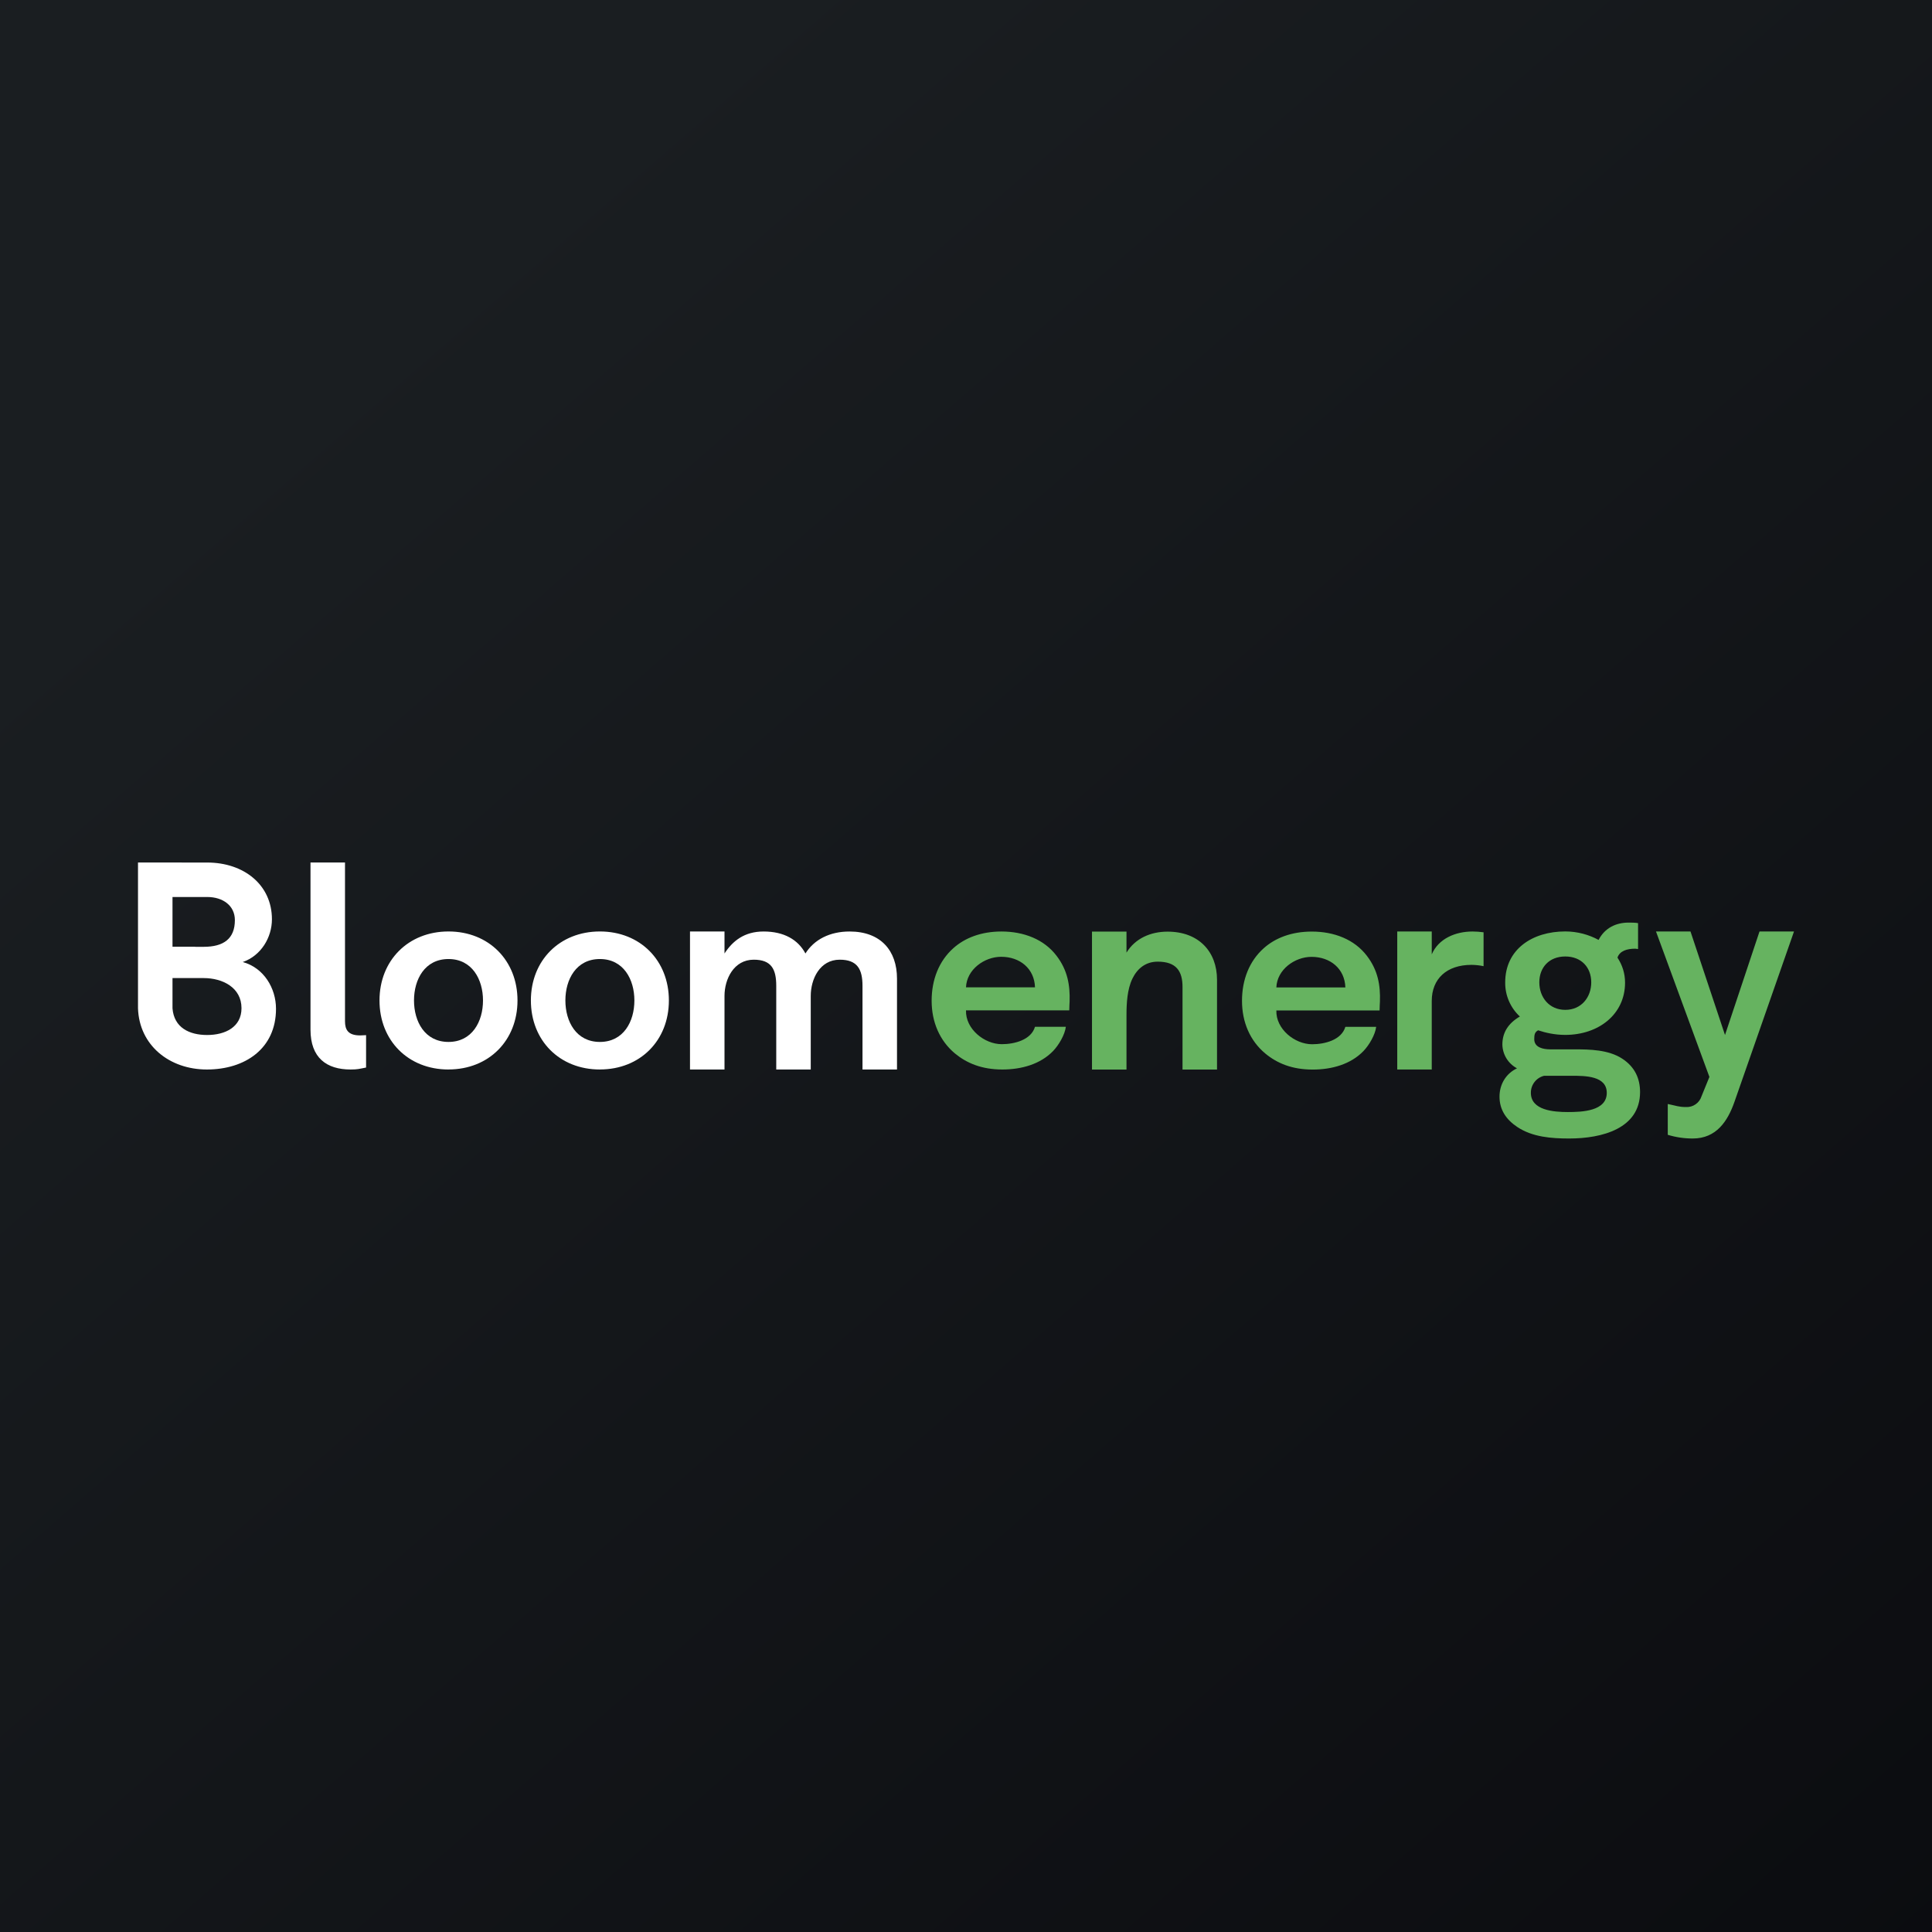
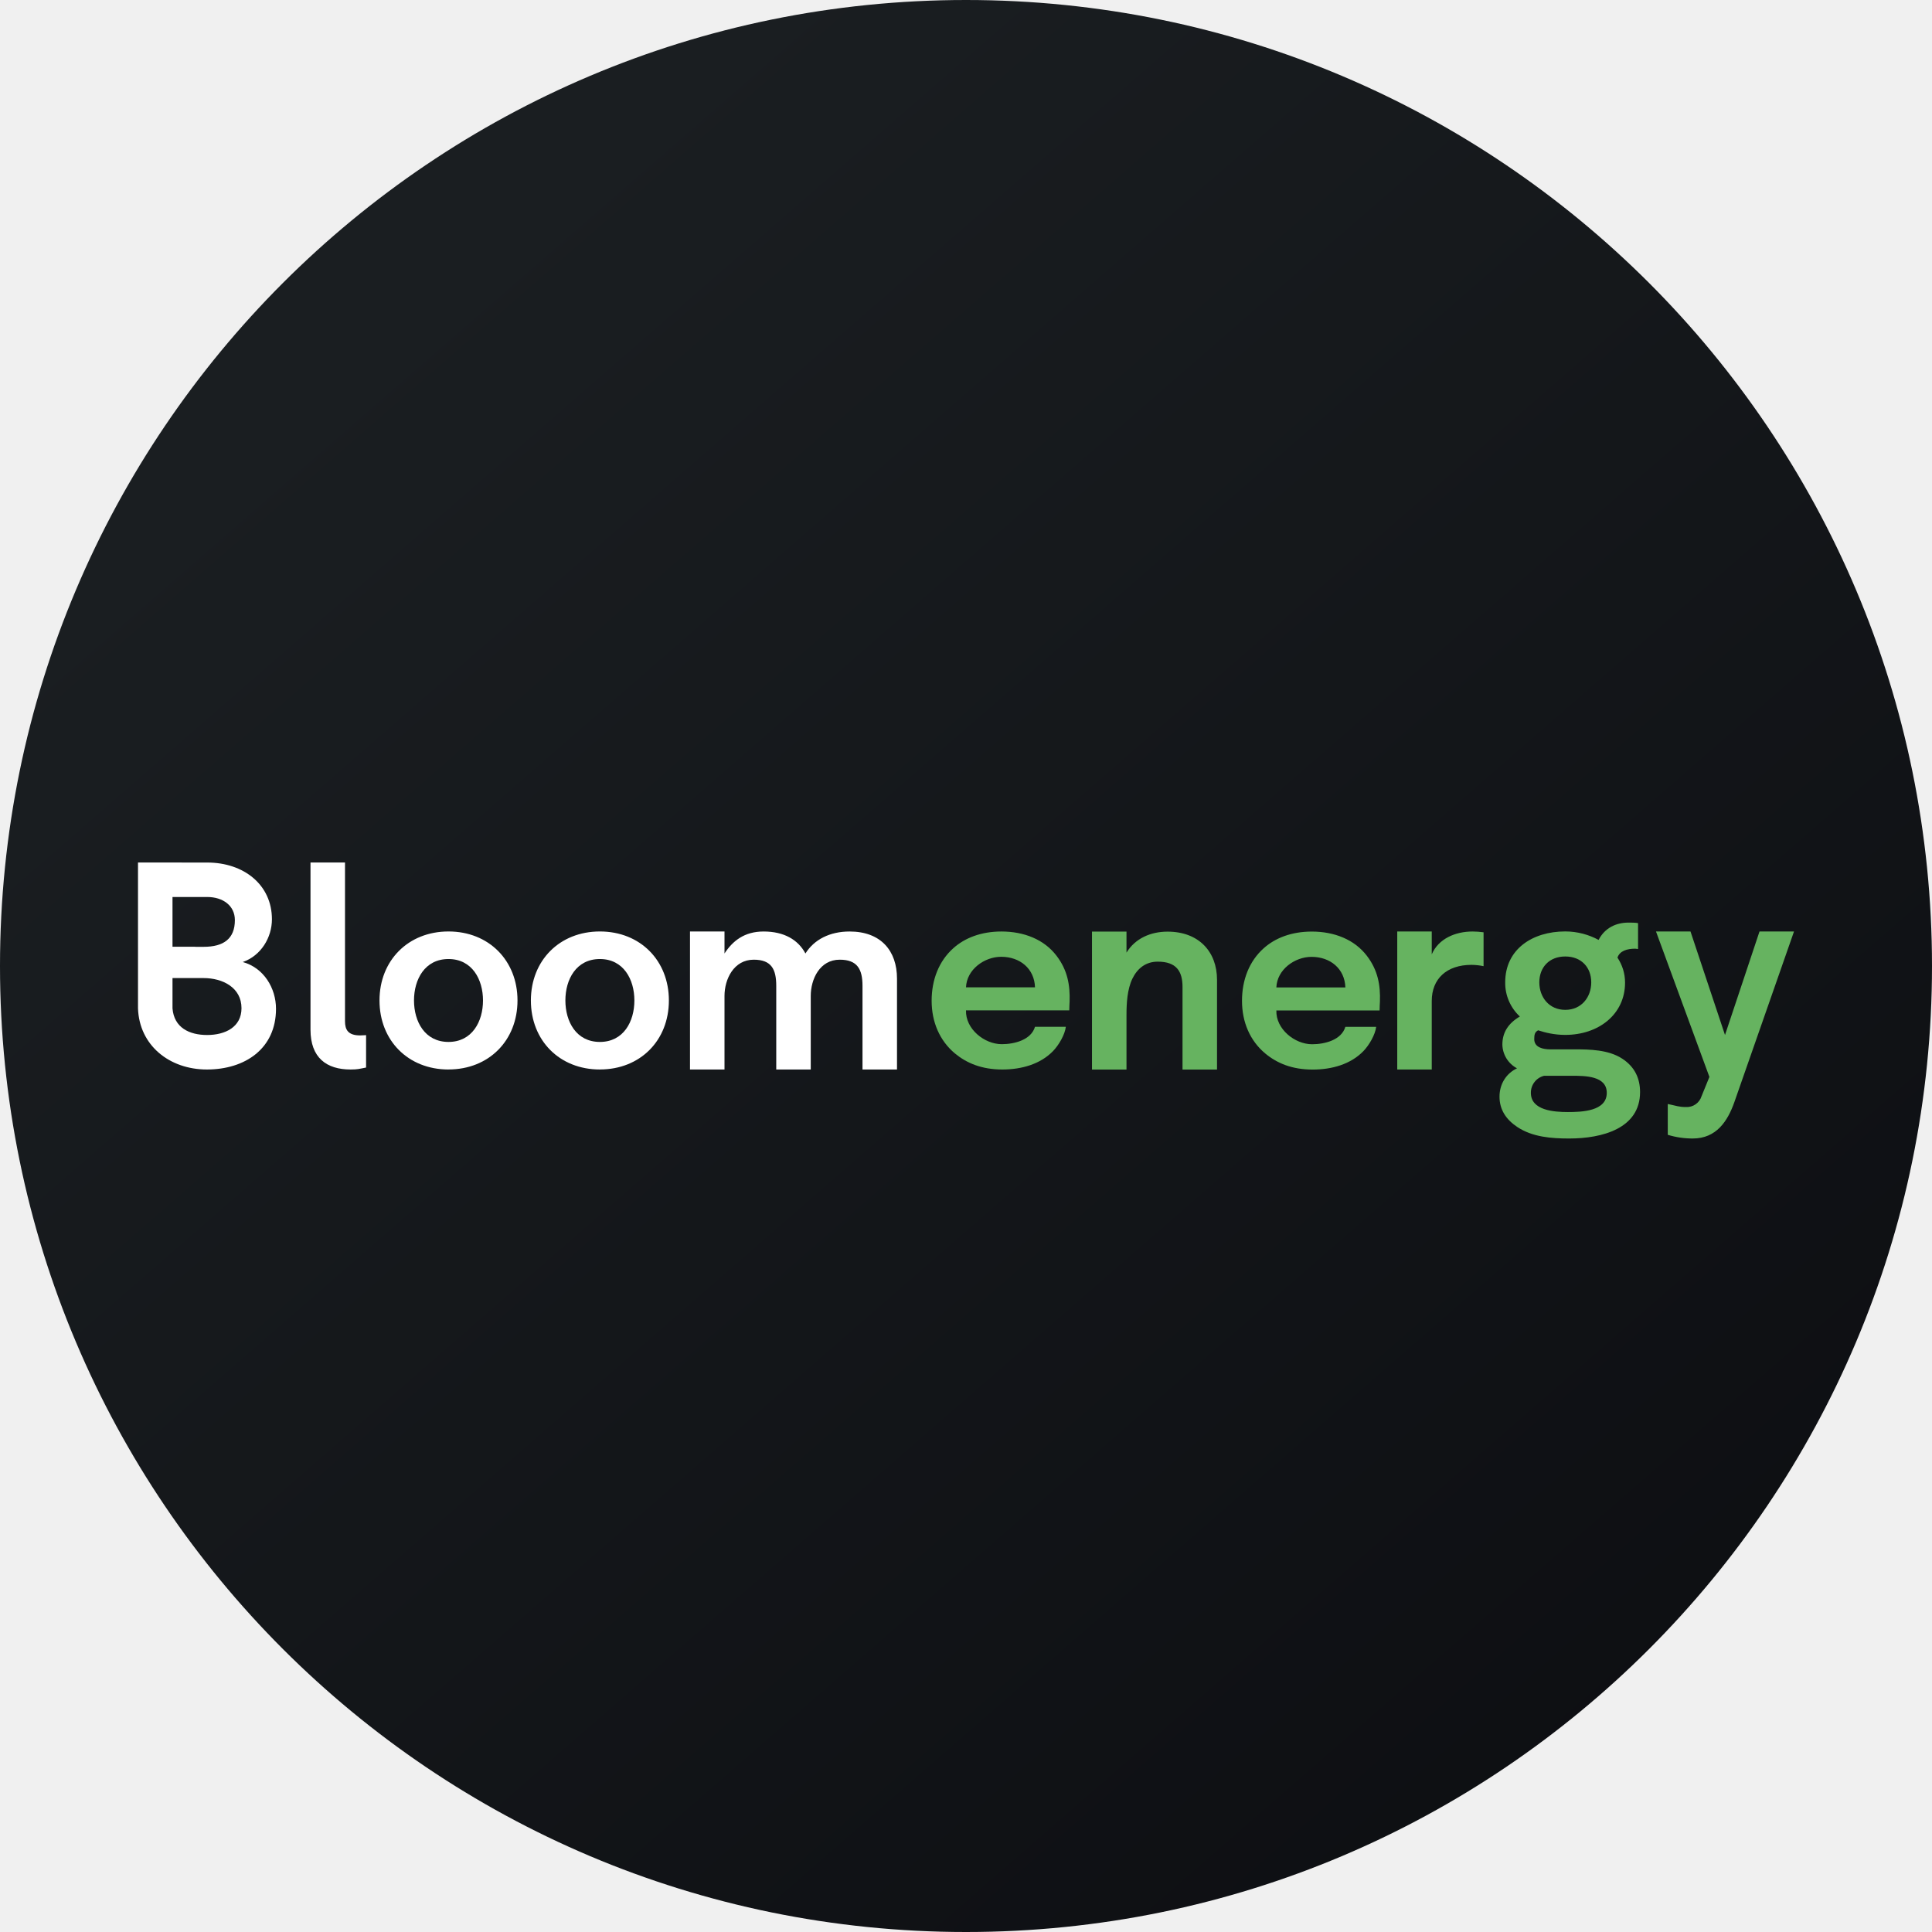
<svg xmlns="http://www.w3.org/2000/svg" width="56" height="56">
-   <path fill="url(#paint0_linear)" d="M0 0h56v56H0z" />
-   <path d="M10.162 31C9.467 31 9 30.662 9 29.846V25h1v4.6c0 .247.088.412.44.412.09 0 .113-.008.171-.008v.939c-.204.04-.245.057-.45.057zM13 27.798c-.686 0-1 .59-1 1.2 0 .612.313 1.203 1 1.203.685 0 1-.591 1-1.202 0-.61-.316-1.201-1-1.201zM13 31c-1.172 0-2-.843-2-2.001 0-1.157.83-2 2-2s2 .843 2 2c0 1.158-.829 2-2 2zM17.388 27.798c-.686 0-1 .59-1 1.2 0 .612.313 1.203 1 1.203.686 0 1-.591 1-1.202 0-.61-.315-1.201-1-1.201zm0 3.202c-1.172 0-2-.843-2-2.001 0-1.157.83-2 2-2s2 .843 2 2c0 1.158-.829 2-2 2zM25 31v-2.424c0-.481-.148-.759-.66-.759-.578 0-.84.563-.84 1.05V31h-1v-2.424c0-.481-.139-.759-.652-.759-.578 0-.848.563-.848 1.05V31h-1v-4h1v.637c.235-.36.571-.637 1.134-.637.594 0 1 .24 1.212.637.253-.405.708-.637 1.28-.637.902 0 1.374.554 1.374 1.366V31h-1z" fill="#fff" />
-   <path d="M29.02 27.733c-.485 0-1 .366-1.02.886h2c-.017-.547-.44-.886-.98-.886zm1.973 1.553H28c-.018.537.53.98 1.037.98.366 0 .85-.122.963-.504h.894c-.027.227-.203.529-.37.703-.37.382-.916.535-1.47.535-.598 0-1.034-.183-1.378-.468-.436-.366-.672-.903-.672-1.525 0-.608.21-1.15.63-1.524.327-.293.798-.483 1.394-.483.647 0 1.235.227 1.596.703.32.418.394.85.379 1.326 0 0-.01.176-.01.257zM38.016 27.735c-.486 0-1 .367-1.02.886h2c-.018-.547-.441-.886-.98-.886zm1.972 1.553h-2.992c-.018.537.53.98 1.036.98.366 0 .85-.122.964-.504h.893c-.027.227-.202.529-.37.703-.37.382-.915.535-1.47.535-.597 0-1.033-.182-1.377-.468-.437-.366-.672-.903-.672-1.525 0-.608.21-1.15.63-1.524.327-.293.798-.483 1.394-.483.646 0 1.234.227 1.596.703.32.418.394.85.378 1.326 0 0-.01.176-.01.257zM34.276 31.002v-2.394c0-.456-.178-.734-.719-.734-.36 0-.597.21-.735.495-.148.307-.17.712-.17 1.044v1.589h-1v-4h1v.61c.253-.413.7-.608 1.191-.608.908 0 1.433.585 1.433 1.395v2.603h-1zM42.651 27.967c-.72 0-1.151.407-1.151 1.045V31h-1v-4h1v.662c.196-.455.685-.662 1.185-.662.105 0 .21.009.317.023v.982a1.825 1.825 0 00-.35-.038zM45.37 27.724c-.466 0-.752.317-.752.75s.286.797.752.797c.467 0 .753-.364.753-.797 0-.433-.286-.75-.753-.75zm.189 3.458h-.802a.504.504 0 00-.384.495c0 .51.67.556 1.072.556.408 0 1.128-.023 1.128-.556 0-.495-.63-.495-1.014-.495zM45.485 33c-.516 0-1.063-.04-1.505-.333-.326-.217-.516-.503-.516-.881 0-.35.181-.666.507-.82a.798.798 0 01-.424-.69c0-.34.163-.611.507-.812a1.324 1.324 0 01-.425-.99c0-.958.785-1.476 1.741-1.476.352 0 .687.094.966.246.179-.348.506-.502.867-.502.065 0 .212 0 .277.016v.75c-.025 0-.056-.01-.082-.01-.237 0-.45.064-.515.259.14.214.22.454.22.725 0 .92-.767 1.515-1.733 1.515-.313 0-.575-.064-.787-.133-.098.053-.112.126-.112.257 0 .24.254.295.466.295h.703c.426 0 .982.007 1.383.271.367.24.515.579.515.967 0 1.06-1.105 1.346-2.053 1.346zM50.272 31.944c-.195.552-.52 1.056-1.207 1.056a2.46 2.46 0 01-.724-.107V32c.249.05.317.088.527.088a.448.448 0 00.453-.316l.227-.557L48 27h1l1 3 1-3h1l-1.728 4.944z" fill="#66B360" />
-   <path d="M6.005 30c-.515 0-.96-.21-1.005-.772v-.878h.903c.549 0 1.097.274 1.097.873 0 .547-.472.777-.995.777zm0-4c.464 0 .803.256.803.67 0 .543-.33.774-.905.774h-.244v-.002H5V26h1.005zm1.031 1.885c.532-.184.846-.714.846-1.239 0-.998-.812-1.645-1.877-1.645L4 25V29.227C4.037 30.305 4.915 31 5.996 31 7.104 31 8 30.395 8 29.24c0-.599-.355-1.189-.964-1.355z" fill="#fff" />
  <defs>
-     <linearGradient id="paint0_linear" x1="10.418" y1="9.712" x2="68.147" y2="76.017" gradientUnits="userSpaceOnUse">
-       <stop stop-color="#1A1E21" />
-       <stop offset="1" stop-color="#06060A" />
-     </linearGradient>
+     <clipPath id="rh-round">
+       <circle cx="28" cy="28" r="28" />
+     </clipPath>
  </defs>
+   <g clip-path="url(#rh-round)">
+     <path fill="url(#paint0_linear)" d="M0 0h56v56H0z" />
+     <path d="M10.162 31C9.467 31 9 30.662 9 29.846V25h1v4.6c0 .247.088.412.44.412.09 0 .113-.008.171-.008v.939c-.204.04-.245.057-.45.057zM13 27.798c-.686 0-1 .59-1 1.2 0 .612.313 1.203 1 1.203.685 0 1-.591 1-1.202 0-.61-.316-1.201-1-1.201zM13 31c-1.172 0-2-.843-2-2.001 0-1.157.83-2 2-2s2 .843 2 2c0 1.158-.829 2-2 2zM17.388 27.798c-.686 0-1 .59-1 1.2 0 .612.313 1.203 1 1.203.686 0 1-.591 1-1.202 0-.61-.315-1.201-1-1.201zm0 3.202c-1.172 0-2-.843-2-2.001 0-1.157.83-2 2-2s2 .843 2 2c0 1.158-.829 2-2 2zM25 31v-2.424c0-.481-.148-.759-.66-.759-.578 0-.84.563-.84 1.05V31h-1v-2.424c0-.481-.139-.759-.652-.759-.578 0-.848.563-.848 1.05V31h-1v-4h1v.637c.235-.36.571-.637 1.134-.637.594 0 1 .24 1.212.637.253-.405.708-.637 1.28-.637.902 0 1.374.554 1.374 1.366V31h-1z" fill="#fff" />
+     <path d="M29.02 27.733c-.485 0-1 .366-1.02.886h2c-.017-.547-.44-.886-.98-.886zm1.973 1.553H28c-.018.537.53.98 1.037.98.366 0 .85-.122.963-.504h.894c-.027.227-.203.529-.37.703-.37.382-.916.535-1.47.535-.598 0-1.034-.183-1.378-.468-.436-.366-.672-.903-.672-1.525 0-.608.21-1.15.63-1.524.327-.293.798-.483 1.394-.483.647 0 1.235.227 1.596.703.32.418.394.85.379 1.326 0 0-.01.176-.01.257zM38.016 27.735c-.486 0-1 .367-1.02.886h2c-.018-.547-.441-.886-.98-.886zm1.972 1.553h-2.992c-.018.537.53.98 1.036.98.366 0 .85-.122.964-.504h.893c-.027.227-.202.529-.37.703-.37.382-.915.535-1.47.535-.597 0-1.033-.182-1.377-.468-.437-.366-.672-.903-.672-1.525 0-.608.21-1.15.63-1.524.327-.293.798-.483 1.394-.483.646 0 1.234.227 1.596.703.32.418.394.85.378 1.326 0 0-.01.176-.01.257zM34.276 31.002v-2.394c0-.456-.178-.734-.719-.734-.36 0-.597.21-.735.495-.148.307-.17.712-.17 1.044v1.589h-1v-4h1v.61c.253-.413.7-.608 1.191-.608.908 0 1.433.585 1.433 1.395v2.603h-1zM42.651 27.967c-.72 0-1.151.407-1.151 1.045V31h-1v-4h1v.662c.196-.455.685-.662 1.185-.662.105 0 .21.009.317.023v.982a1.825 1.825 0 00-.35-.038zM45.37 27.724c-.466 0-.752.317-.752.75s.286.797.752.797c.467 0 .753-.364.753-.797 0-.433-.286-.75-.753-.75zm.189 3.458h-.802a.504.504 0 00-.384.495c0 .51.67.556 1.072.556.408 0 1.128-.023 1.128-.556 0-.495-.63-.495-1.014-.495zM45.485 33c-.516 0-1.063-.04-1.505-.333-.326-.217-.516-.503-.516-.881 0-.35.181-.666.507-.82a.798.798 0 01-.424-.69c0-.34.163-.611.507-.812a1.324 1.324 0 01-.425-.99c0-.958.785-1.476 1.741-1.476.352 0 .687.094.966.246.179-.348.506-.502.867-.502.065 0 .212 0 .277.016v.75c-.025 0-.056-.01-.082-.01-.237 0-.45.064-.515.259.14.214.22.454.22.725 0 .92-.767 1.515-1.733 1.515-.313 0-.575-.064-.787-.133-.098.053-.112.126-.112.257 0 .24.254.295.466.295h.703c.426 0 .982.007 1.383.271.367.24.515.579.515.967 0 1.06-1.105 1.346-2.053 1.346zM50.272 31.944c-.195.552-.52 1.056-1.207 1.056a2.46 2.46 0 01-.724-.107V32c.249.05.317.088.527.088a.448.448 0 00.453-.316l.227-.557L48 27h1l1 3 1-3h1l-1.728 4.944z" fill="#66B360" />
+     <path d="M6.005 30c-.515 0-.96-.21-1.005-.772v-.878h.903c.549 0 1.097.274 1.097.873 0 .547-.472.777-.995.777zm0-4c.464 0 .803.256.803.67 0 .543-.33.774-.905.774h-.244v-.002H5V26h1.005zm1.031 1.885c.532-.184.846-.714.846-1.239 0-.998-.812-1.645-1.877-1.645L4 25V29.227C4.037 30.305 4.915 31 5.996 31 7.104 31 8 30.395 8 29.24c0-.599-.355-1.189-.964-1.355z" fill="#fff" />
+     <defs>
+       <linearGradient id="paint0_linear" x1="10.418" y1="9.712" x2="68.147" y2="76.017" gradientUnits="userSpaceOnUse">
+         <stop stop-color="#1A1E21" />
+         <stop offset="1" stop-color="#06060A" />
+       </linearGradient>
+     </defs>
+   </g>
</svg>
